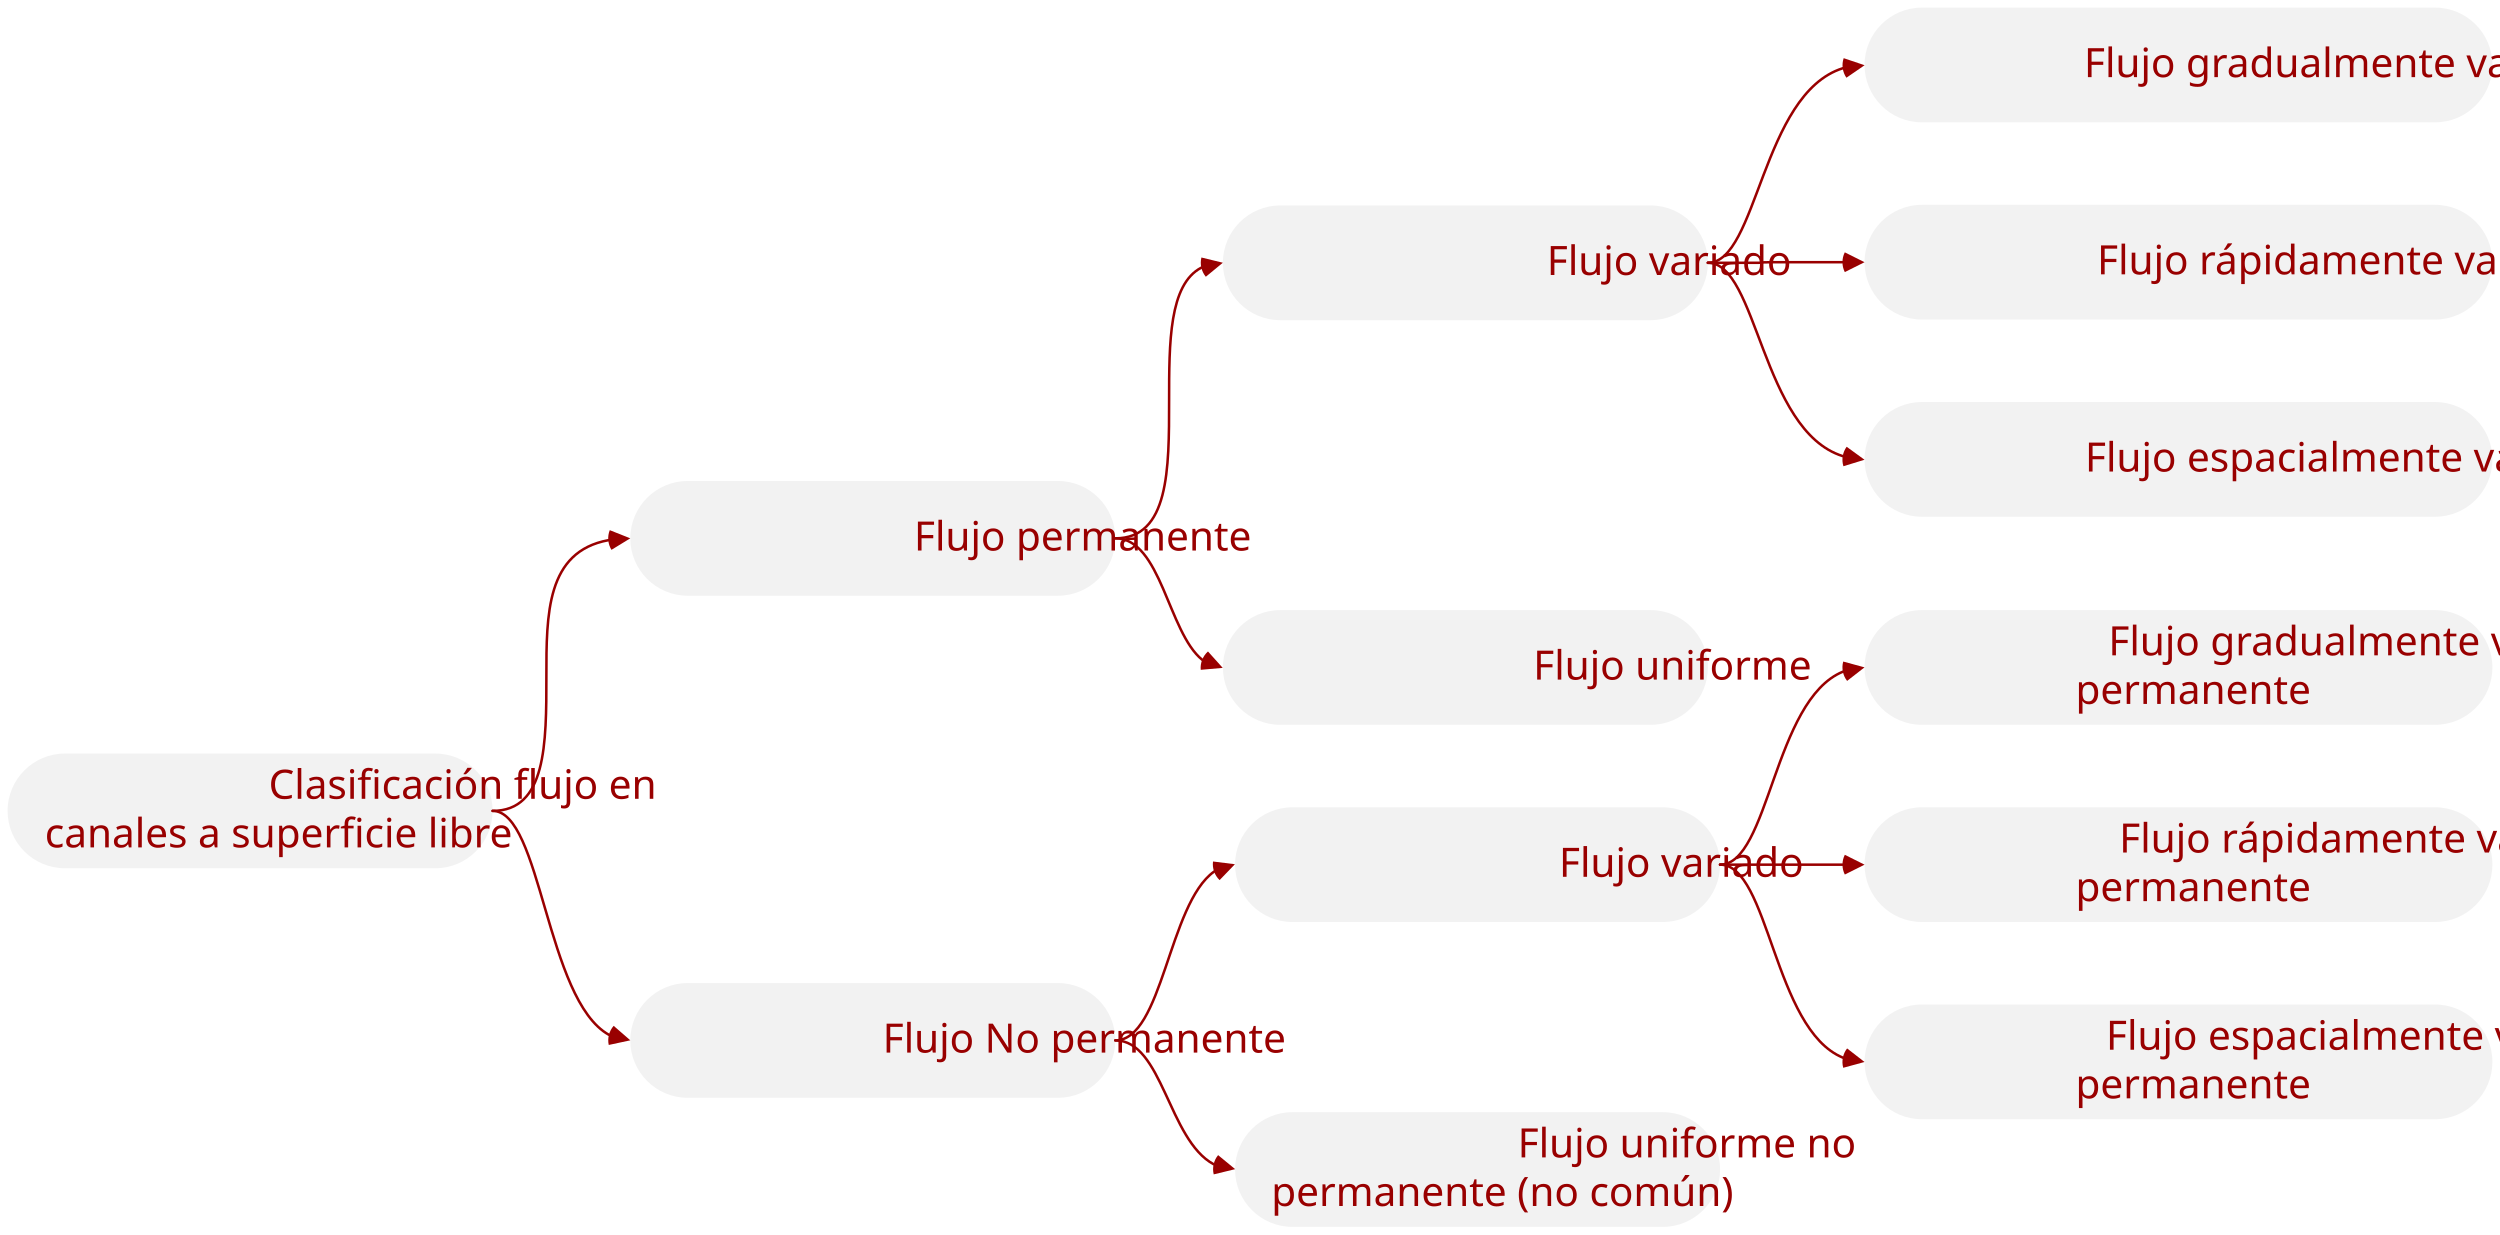
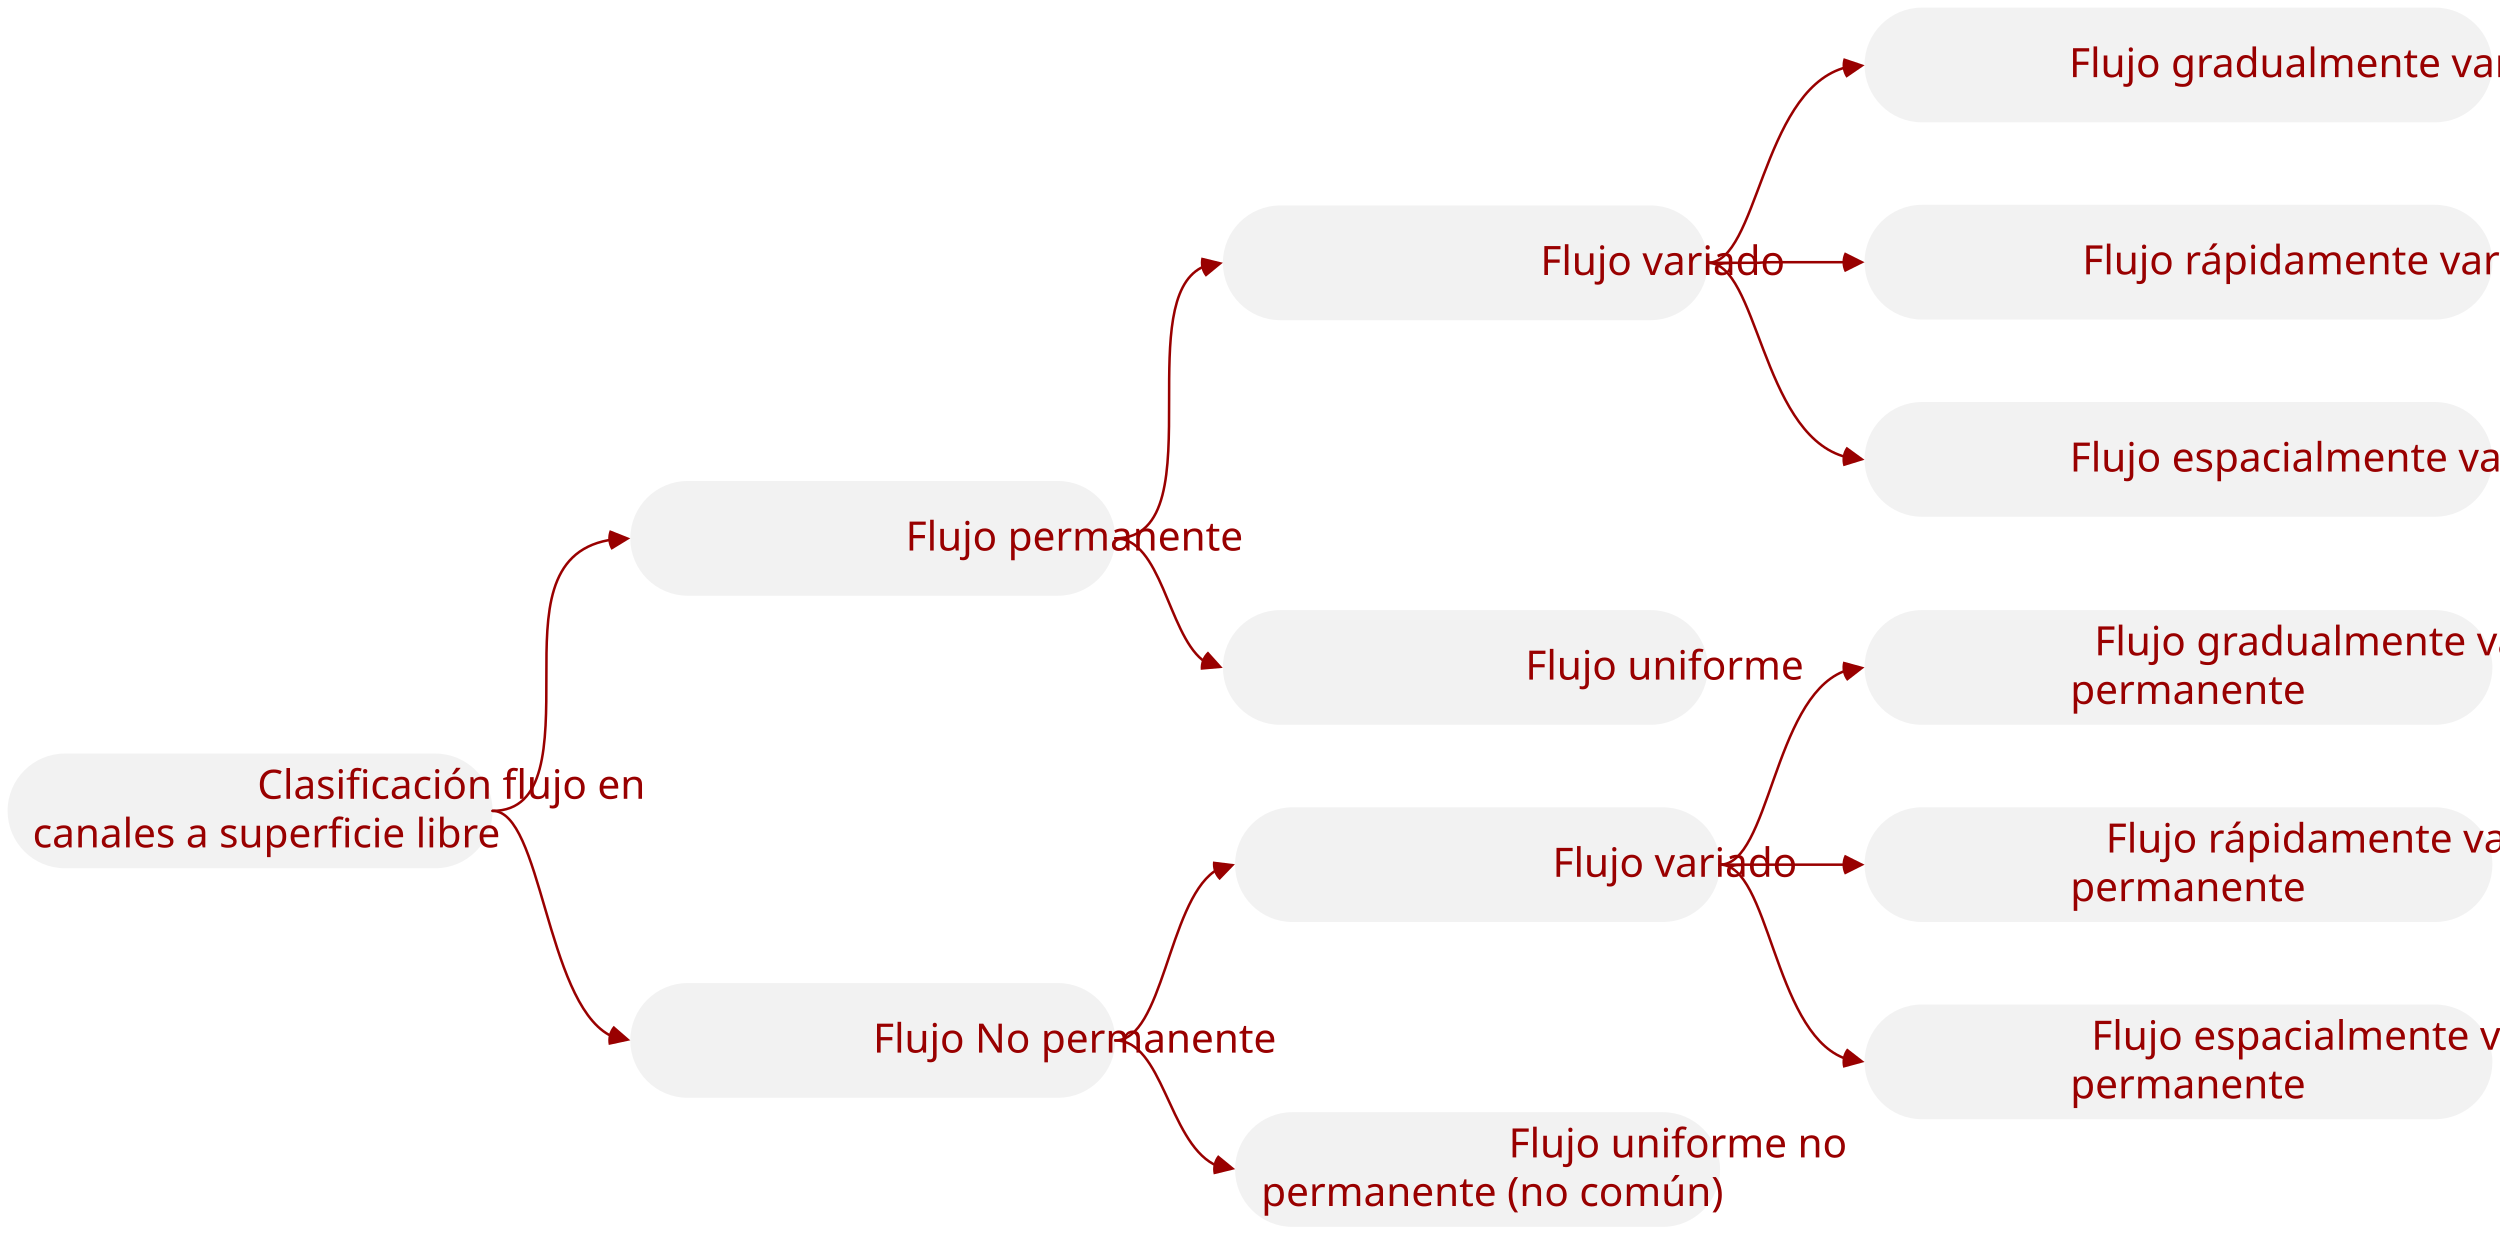
<svg xmlns="http://www.w3.org/2000/svg" xmlns:ns1="http://schemas.microsoft.com/visio/2003/SVGExtensions/" xmlns:xlink="http://www.w3.org/1999/xlink" width="6.861in" height="3.388in" viewBox="0 0 494.02 243.945" xml:space="preserve" color-interpolation-filters="sRGB" class="st7">
  <ns1:documentProperties ns1:langID="1033" ns1:metric="true" ns1:viewMarkup="false" />
  <style type="text/css">
	
		.st1 {fill:#f2f2f2;stroke:none;stroke-width:1.5}
- 		.st2 {fill:#990000;font-family:Segoe UI Light;font-size:0.667em}
+ 		.st2 {fill:#990000;font-family:Segoe UI;font-size:0.667em}
		.st3 {font-size:1em}
		.st4 {marker-end:url(#mrkr6-50);stroke:#990000;stroke-linecap:round;stroke-linejoin:round;stroke-width:0.5}
		.st5 {fill:#990000;fill-opacity:1;stroke:#990000;stroke-opacity:1;stroke-width:0.258}
		.st6 {marker-end:url(#mrkr6-86);stroke:#990000;stroke-linecap:round;stroke-linejoin:round;stroke-width:0.5}
		.st7 {fill:none;fill-rule:evenodd;font-size:12px;overflow:visible;stroke-linecap:square;stroke-miterlimit:3}
	
	</style>
  <defs id="Markers">
    <g id="lend6">
      <path d="M 2 1 L 0 0 L 2.012 -1.006 C 2.329 -0.373 2.329 0.373 2.012 1.006 " style="stroke:none" />
    </g>
    <marker id="mrkr6-50" class="st5" ns1:arrowType="6" ns1:arrowSize="0" ns1:setback="8.01" refX="-8.01" orient="auto" markerUnits="strokeWidth" overflow="visible">
      <use xlink:href="#lend6" transform="scale(-3.88,-3.88) " />
    </marker>
    <marker id="mrkr6-86" class="st5" ns1:arrowType="6" ns1:arrowSize="0" ns1:setback="8.73" refX="-8.73" orient="auto" markerUnits="strokeWidth" overflow="visible">
      <use xlink:href="#lend6" transform="scale(-3.88,-3.88) " />
    </marker>
  </defs>
  <g ns1:mID="0" ns1:index="1" ns1:groupContext="foregroundPage">
    <ns1:pageProperties ns1:drawingScale="0.0393701" ns1:pageScale="0.0393701" ns1:drawingUnits="24" ns1:shadowOffsetX="8.50394" ns1:shadowOffsetY="-8.50394" />
    <ns1:layer ns1:name="Connector" ns1:index="0" />
    <g id="shape302-1" ns1:mID="302" ns1:groupContext="shape" transform="translate(1.5,-72.3661)">
      <ns1:userDefs>
        <ns1:ud ns1:nameU="CTypeTopLeftSnip" ns1:prompt="" ns1:val="VT0(0):5" />
        <ns1:ud ns1:nameU="CTypeTopRightSnip" ns1:prompt="" ns1:val="VT0(0):5" />
        <ns1:ud ns1:nameU="CTypeBotLeftSnip" ns1:prompt="" ns1:val="VT0(0):5" />
        <ns1:ud ns1:nameU="CTypeBotRightSnip" ns1:prompt="" ns1:val="VT0(0):5" />
        <ns1:ud ns1:nameU="CornerLockHoriz" ns1:prompt="" ns1:val="VT0(1):5" />
        <ns1:ud ns1:nameU="CornerLockVert" ns1:prompt="" ns1:val="VT0(1):5" />
        <ns1:ud ns1:nameU="CornerLockDiag" ns1:prompt="" ns1:val="VT0(0):5" />
        <ns1:ud ns1:nameU="TopLeftOffset" ns1:prompt="" ns1:val="VT0(0.15748031496063):24" />
        <ns1:ud ns1:nameU="TopRightOffset" ns1:prompt="" ns1:val="VT0(0.15748031496063):24" />
        <ns1:ud ns1:nameU="BotLeftOffset" ns1:prompt="" ns1:val="VT0(0.15748031496063):24" />
        <ns1:ud ns1:nameU="BotRightOffset" ns1:prompt="" ns1:val="VT0(0.15748031496063):24" />
        <ns1:ud ns1:nameU="visVersion" ns1:prompt="" ns1:val="VT0(15):26" />
      </ns1:userDefs>
      <ns1:textBlock ns1:margins="rect(2,2,2,2)" ns1:tabSpace="42.5197" />
      <ns1:textRect cx="47.92" cy="232.606" width="95.84" height="22.677" />
      <path d="M11.34 243.94 L84.5 243.94 A11.338 11.338 -180 0 0 95.84 232.61 A11.338 11.338 -180 0 0 84.5 221.27 L11.34        221.27 A11.338 11.338 -180 0 0 0 232.61 A11.338 11.338 -180 0 0 11.34 243.94 Z" class="st1" />
-       <text x="14.13" y="230.21" class="st2" ns1:langID="1033">
-         <ns1:paragraph ns1:horizAlign="1" />
-         <ns1:tabList />Clasificación flujo en <tspan x="7.36" dy="1.2em" class="st3">canales a superficie libre</tspan>
+       <text x="11.9" y="230.21" class="st2" ns1:langID="1033">
+         <ns1:paragraph ns1:horizAlign="1" />
+         <ns1:tabList />Clasificación flujo en <tspan x="4.96" dy="1.2em" class="st3">canales a superficie libre</tspan>
      </text>
    </g>
    <g id="shape303-5" ns1:mID="303" ns1:groupContext="shape" transform="translate(124.554,-126.224)">
      <ns1:userDefs>
        <ns1:ud ns1:nameU="CTypeTopLeftSnip" ns1:prompt="" ns1:val="VT0(0):5" />
        <ns1:ud ns1:nameU="CTypeTopRightSnip" ns1:prompt="" ns1:val="VT0(0):5" />
        <ns1:ud ns1:nameU="CTypeBotLeftSnip" ns1:prompt="" ns1:val="VT0(0):5" />
        <ns1:ud ns1:nameU="CTypeBotRightSnip" ns1:prompt="" ns1:val="VT0(0):5" />
        <ns1:ud ns1:nameU="CornerLockHoriz" ns1:prompt="" ns1:val="VT0(1):5" />
        <ns1:ud ns1:nameU="CornerLockVert" ns1:prompt="" ns1:val="VT0(1):5" />
        <ns1:ud ns1:nameU="CornerLockDiag" ns1:prompt="" ns1:val="VT0(0):5" />
        <ns1:ud ns1:nameU="TopLeftOffset" ns1:prompt="" ns1:val="VT0(0.15748031496063):24" />
        <ns1:ud ns1:nameU="TopRightOffset" ns1:prompt="" ns1:val="VT0(0.15748031496063):24" />
        <ns1:ud ns1:nameU="BotLeftOffset" ns1:prompt="" ns1:val="VT0(0.15748031496063):24" />
        <ns1:ud ns1:nameU="BotRightOffset" ns1:prompt="" ns1:val="VT0(0.15748031496063):24" />
        <ns1:ud ns1:nameU="visVersion" ns1:prompt="" ns1:val="VT0(15):26" />
      </ns1:userDefs>
      <ns1:textBlock ns1:margins="rect(2,2,2,2)" ns1:tabSpace="42.5197" />
      <ns1:textRect cx="47.92" cy="232.606" width="95.84" height="22.677" />
      <path d="M11.34 243.94 L84.5 243.94 A11.338 11.338 -180 0 0 95.84 232.61 A11.338 11.338 -180 0 0 84.5 221.27 L11.34        221.27 A11.338 11.338 -180 0 0 0 232.61 A11.338 11.338 -180 0 0 11.34 243.94 Z" class="st1" />
-       <text x="18.59" y="235.01" class="st2" ns1:langID="1033">
+       <text x="16.95" y="235.01" class="st2" ns1:langID="1033">
        <ns1:paragraph ns1:horizAlign="1" />
        <ns1:tabList />Flujo permanente</text>
    </g>
    <g id="shape304-8" ns1:mID="304" ns1:groupContext="shape" transform="translate(124.554,-27.0118)">
      <ns1:userDefs>
        <ns1:ud ns1:nameU="CTypeTopLeftSnip" ns1:prompt="" ns1:val="VT0(0):5" />
        <ns1:ud ns1:nameU="CTypeTopRightSnip" ns1:prompt="" ns1:val="VT0(0):5" />
        <ns1:ud ns1:nameU="CTypeBotLeftSnip" ns1:prompt="" ns1:val="VT0(0):5" />
        <ns1:ud ns1:nameU="CTypeBotRightSnip" ns1:prompt="" ns1:val="VT0(0):5" />
        <ns1:ud ns1:nameU="CornerLockHoriz" ns1:prompt="" ns1:val="VT0(1):5" />
        <ns1:ud ns1:nameU="CornerLockVert" ns1:prompt="" ns1:val="VT0(1):5" />
        <ns1:ud ns1:nameU="CornerLockDiag" ns1:prompt="" ns1:val="VT0(0):5" />
        <ns1:ud ns1:nameU="TopLeftOffset" ns1:prompt="" ns1:val="VT0(0.15748031496063):24" />
        <ns1:ud ns1:nameU="TopRightOffset" ns1:prompt="" ns1:val="VT0(0.15748031496063):24" />
        <ns1:ud ns1:nameU="BotLeftOffset" ns1:prompt="" ns1:val="VT0(0.15748031496063):24" />
        <ns1:ud ns1:nameU="BotRightOffset" ns1:prompt="" ns1:val="VT0(0.15748031496063):24" />
        <ns1:ud ns1:nameU="visVersion" ns1:prompt="" ns1:val="VT0(15):26" />
      </ns1:userDefs>
      <ns1:textBlock ns1:margins="rect(2,2,2,2)" ns1:tabSpace="42.5197" />
      <ns1:textRect cx="47.92" cy="232.606" width="95.84" height="22.677" />
      <path d="M11.34 243.94 L84.5 243.94 A11.338 11.338 -180 0 0 95.84 232.61 A11.338 11.338 -180 0 0 84.5 221.27 L11.34        221.27 A11.338 11.338 -180 0 0 0 232.61 A11.338 11.338 -180 0 0 11.34 243.94 Z" class="st1" />
-       <text x="12.41" y="235.01" class="st2" ns1:langID="1033">
+       <text x="10.51" y="235.01" class="st2" ns1:langID="1033">
        <ns1:paragraph ns1:horizAlign="1" />
        <ns1:tabList />Flujo No permanente</text>
    </g>
    <g id="shape305-11" ns1:mID="305" ns1:groupContext="shape" transform="translate(241.654,-180.673)">
      <ns1:userDefs>
        <ns1:ud ns1:nameU="CTypeTopLeftSnip" ns1:prompt="" ns1:val="VT0(0):5" />
        <ns1:ud ns1:nameU="CTypeTopRightSnip" ns1:prompt="" ns1:val="VT0(0):5" />
        <ns1:ud ns1:nameU="CTypeBotLeftSnip" ns1:prompt="" ns1:val="VT0(0):5" />
        <ns1:ud ns1:nameU="CTypeBotRightSnip" ns1:prompt="" ns1:val="VT0(0):5" />
        <ns1:ud ns1:nameU="CornerLockHoriz" ns1:prompt="" ns1:val="VT0(1):5" />
        <ns1:ud ns1:nameU="CornerLockVert" ns1:prompt="" ns1:val="VT0(1):5" />
        <ns1:ud ns1:nameU="CornerLockDiag" ns1:prompt="" ns1:val="VT0(0):5" />
        <ns1:ud ns1:nameU="TopLeftOffset" ns1:prompt="" ns1:val="VT0(0.15748031496063):24" />
        <ns1:ud ns1:nameU="TopRightOffset" ns1:prompt="" ns1:val="VT0(0.15748031496063):24" />
        <ns1:ud ns1:nameU="BotLeftOffset" ns1:prompt="" ns1:val="VT0(0.15748031496063):24" />
        <ns1:ud ns1:nameU="BotRightOffset" ns1:prompt="" ns1:val="VT0(0.15748031496063):24" />
        <ns1:ud ns1:nameU="visVersion" ns1:prompt="" ns1:val="VT0(15):26" />
      </ns1:userDefs>
      <ns1:textBlock ns1:margins="rect(2,2,2,2)" ns1:tabSpace="42.5197" />
      <ns1:textRect cx="47.92" cy="232.606" width="95.84" height="22.677" />
      <path d="M11.34 243.94 L84.5 243.94 A11.338 11.338 -180 0 0 95.84 232.61 A11.338 11.338 -180 0 0 84.5 221.27 L11.34        221.27 A11.338 11.338 -180 0 0 0 232.61 A11.338 11.338 -180 0 0 11.34 243.94 Z" class="st1" />
-       <text x="26.55" y="235.01" class="st2" ns1:langID="1033">
+       <text x="25.28" y="235.01" class="st2" ns1:langID="1033">
        <ns1:paragraph ns1:horizAlign="1" />
        <ns1:tabList />Flujo variado</text>
    </g>
    <g id="shape306-14" ns1:mID="306" ns1:groupContext="shape" transform="translate(241.654,-100.713)">
      <ns1:userDefs>
        <ns1:ud ns1:nameU="CTypeTopLeftSnip" ns1:prompt="" ns1:val="VT0(0):5" />
        <ns1:ud ns1:nameU="CTypeTopRightSnip" ns1:prompt="" ns1:val="VT0(0):5" />
        <ns1:ud ns1:nameU="CTypeBotLeftSnip" ns1:prompt="" ns1:val="VT0(0):5" />
        <ns1:ud ns1:nameU="CTypeBotRightSnip" ns1:prompt="" ns1:val="VT0(0):5" />
        <ns1:ud ns1:nameU="CornerLockHoriz" ns1:prompt="" ns1:val="VT0(1):5" />
        <ns1:ud ns1:nameU="CornerLockVert" ns1:prompt="" ns1:val="VT0(1):5" />
        <ns1:ud ns1:nameU="CornerLockDiag" ns1:prompt="" ns1:val="VT0(0):5" />
        <ns1:ud ns1:nameU="TopLeftOffset" ns1:prompt="" ns1:val="VT0(0.15748031496063):24" />
        <ns1:ud ns1:nameU="TopRightOffset" ns1:prompt="" ns1:val="VT0(0.15748031496063):24" />
        <ns1:ud ns1:nameU="BotLeftOffset" ns1:prompt="" ns1:val="VT0(0.15748031496063):24" />
        <ns1:ud ns1:nameU="BotRightOffset" ns1:prompt="" ns1:val="VT0(0.15748031496063):24" />
        <ns1:ud ns1:nameU="visVersion" ns1:prompt="" ns1:val="VT0(15):26" />
      </ns1:userDefs>
      <ns1:textBlock ns1:margins="rect(2,2,2,2)" ns1:tabSpace="42.5197" />
      <ns1:textRect cx="47.92" cy="232.606" width="95.84" height="22.677" />
      <path d="M11.34 243.94 L84.5 243.94 A11.338 11.338 -180 0 0 95.84 232.61 A11.338 11.338 -180 0 0 84.5 221.27 L11.34        221.27 A11.338 11.338 -180 0 0 0 232.61 A11.338 11.338 -180 0 0 11.34 243.94 Z" class="st1" />
-       <text x="23.86" y="235.01" class="st2" ns1:langID="1033">
+       <text x="22.31" y="235.01" class="st2" ns1:langID="1033">
        <ns1:paragraph ns1:horizAlign="1" />
        <ns1:tabList />Flujo uniforme</text>
    </g>
    <g id="shape307-17" ns1:mID="307" ns1:groupContext="shape" transform="translate(244.059,-61.7433)">
      <ns1:userDefs>
        <ns1:ud ns1:nameU="CTypeTopLeftSnip" ns1:prompt="" ns1:val="VT0(0):5" />
        <ns1:ud ns1:nameU="CTypeTopRightSnip" ns1:prompt="" ns1:val="VT0(0):5" />
        <ns1:ud ns1:nameU="CTypeBotLeftSnip" ns1:prompt="" ns1:val="VT0(0):5" />
        <ns1:ud ns1:nameU="CTypeBotRightSnip" ns1:prompt="" ns1:val="VT0(0):5" />
        <ns1:ud ns1:nameU="CornerLockHoriz" ns1:prompt="" ns1:val="VT0(1):5" />
        <ns1:ud ns1:nameU="CornerLockVert" ns1:prompt="" ns1:val="VT0(1):5" />
        <ns1:ud ns1:nameU="CornerLockDiag" ns1:prompt="" ns1:val="VT0(0):5" />
        <ns1:ud ns1:nameU="TopLeftOffset" ns1:prompt="" ns1:val="VT0(0.15748031496063):24" />
        <ns1:ud ns1:nameU="TopRightOffset" ns1:prompt="" ns1:val="VT0(0.15748031496063):24" />
        <ns1:ud ns1:nameU="BotLeftOffset" ns1:prompt="" ns1:val="VT0(0.15748031496063):24" />
        <ns1:ud ns1:nameU="BotRightOffset" ns1:prompt="" ns1:val="VT0(0.15748031496063):24" />
        <ns1:ud ns1:nameU="visVersion" ns1:prompt="" ns1:val="VT0(15):26" />
      </ns1:userDefs>
      <ns1:textBlock ns1:margins="rect(2,2,2,2)" ns1:tabSpace="42.5197" />
      <ns1:textRect cx="47.92" cy="232.606" width="95.84" height="22.677" />
      <path d="M11.34 243.94 L84.5 243.94 A11.338 11.338 -180 0 0 95.84 232.61 A11.338 11.338 -180 0 0 84.5 221.27 L11.34        221.27 A11.338 11.338 -180 0 0 0 232.61 A11.338 11.338 -180 0 0 11.34 243.94 Z" class="st1" />
-       <text x="26.55" y="235.01" class="st2" ns1:langID="1033">
+       <text x="25.28" y="235.01" class="st2" ns1:langID="1033">
        <ns1:paragraph ns1:horizAlign="1" />
        <ns1:tabList />Flujo variado</text>
    </g>
    <g id="shape308-20" ns1:mID="308" ns1:groupContext="shape" transform="translate(244.059,-1.5)">
      <ns1:userDefs>
        <ns1:ud ns1:nameU="CTypeTopLeftSnip" ns1:prompt="" ns1:val="VT0(0):5" />
        <ns1:ud ns1:nameU="CTypeTopRightSnip" ns1:prompt="" ns1:val="VT0(0):5" />
        <ns1:ud ns1:nameU="CTypeBotLeftSnip" ns1:prompt="" ns1:val="VT0(0):5" />
        <ns1:ud ns1:nameU="CTypeBotRightSnip" ns1:prompt="" ns1:val="VT0(0):5" />
        <ns1:ud ns1:nameU="CornerLockHoriz" ns1:prompt="" ns1:val="VT0(1):5" />
        <ns1:ud ns1:nameU="CornerLockVert" ns1:prompt="" ns1:val="VT0(1):5" />
        <ns1:ud ns1:nameU="CornerLockDiag" ns1:prompt="" ns1:val="VT0(0):5" />
        <ns1:ud ns1:nameU="TopLeftOffset" ns1:prompt="" ns1:val="VT0(0.15748031496063):24" />
        <ns1:ud ns1:nameU="TopRightOffset" ns1:prompt="" ns1:val="VT0(0.15748031496063):24" />
        <ns1:ud ns1:nameU="BotLeftOffset" ns1:prompt="" ns1:val="VT0(0.15748031496063):24" />
        <ns1:ud ns1:nameU="BotRightOffset" ns1:prompt="" ns1:val="VT0(0.15748031496063):24" />
        <ns1:ud ns1:nameU="visVersion" ns1:prompt="" ns1:val="VT0(15):26" />
      </ns1:userDefs>
      <ns1:textBlock ns1:margins="rect(2,2,2,2)" ns1:tabSpace="42.5197" />
      <ns1:textRect cx="47.92" cy="232.606" width="95.84" height="22.677" />
      <path d="M11.34 243.94 L84.5 243.94 A11.338 11.338 -180 0 0 95.84 232.61 A11.338 11.338 -180 0 0 84.5 221.27 L11.34        221.27 A11.338 11.338 -180 0 0 0 232.61 A11.338 11.338 -180 0 0 11.34 243.94 Z" class="st1" />
-       <text x="18.38" y="230.21" class="st2" ns1:langID="1033">
-         <ns1:paragraph ns1:horizAlign="1" />
-         <ns1:tabList />Flujo uniforme no <tspan x="7.15" dy="1.2em" class="st3">permanente (no común)</tspan>
+       <text x="16.6" y="230.21" class="st2" ns1:langID="1033">
+         <ns1:paragraph ns1:horizAlign="1" />
+         <ns1:tabList />Flujo uniforme no <tspan x="5.16" dy="1.2em" class="st3">permanente (no común)</tspan>
      </text>
    </g>
    <g id="shape309-24" ns1:mID="309" ns1:groupContext="shape" transform="translate(368.449,-219.768)">
      <ns1:userDefs>
        <ns1:ud ns1:nameU="CTypeTopLeftSnip" ns1:prompt="" ns1:val="VT0(0):5" />
        <ns1:ud ns1:nameU="CTypeTopRightSnip" ns1:prompt="" ns1:val="VT0(0):5" />
        <ns1:ud ns1:nameU="CTypeBotLeftSnip" ns1:prompt="" ns1:val="VT0(0):5" />
        <ns1:ud ns1:nameU="CTypeBotRightSnip" ns1:prompt="" ns1:val="VT0(0):5" />
        <ns1:ud ns1:nameU="CornerLockHoriz" ns1:prompt="" ns1:val="VT0(1):5" />
        <ns1:ud ns1:nameU="CornerLockVert" ns1:prompt="" ns1:val="VT0(1):5" />
        <ns1:ud ns1:nameU="CornerLockDiag" ns1:prompt="" ns1:val="VT0(0):5" />
        <ns1:ud ns1:nameU="TopLeftOffset" ns1:prompt="" ns1:val="VT0(0.15748031496063):24" />
        <ns1:ud ns1:nameU="TopRightOffset" ns1:prompt="" ns1:val="VT0(0.15748031496063):24" />
        <ns1:ud ns1:nameU="BotLeftOffset" ns1:prompt="" ns1:val="VT0(0.15748031496063):24" />
        <ns1:ud ns1:nameU="BotRightOffset" ns1:prompt="" ns1:val="VT0(0.15748031496063):24" />
        <ns1:ud ns1:nameU="visVersion" ns1:prompt="" ns1:val="VT0(15):26" />
      </ns1:userDefs>
      <ns1:textBlock ns1:margins="rect(2,2,2,2)" ns1:tabSpace="42.5197" />
      <ns1:textRect cx="62.035" cy="232.606" width="124.08" height="22.677" />
      <path d="M11.34 243.94 L112.73 243.94 A11.338 11.338 -180 0 0 124.07 232.61 A11.338 11.338 -180 0 0 112.73 221.27        L11.34 221.27 A11.338 11.338 -180 0 0 0 232.61 A11.338 11.338 -180 0 0 11.34 243.94 Z" class="st1" />
-       <text x="5.9" y="235.01" class="st2" ns1:langID="1033">
+       <text x="2.96" y="235.01" class="st2" ns1:langID="1033">
        <ns1:paragraph ns1:horizAlign="1" />
        <ns1:tabList />Flujo gradualmente variado (FGV)</text>
    </g>
    <g id="shape310-27" ns1:mID="310" ns1:groupContext="shape" transform="translate(368.449,-180.798)">
      <ns1:userDefs>
        <ns1:ud ns1:nameU="CTypeTopLeftSnip" ns1:prompt="" ns1:val="VT0(0):5" />
        <ns1:ud ns1:nameU="CTypeTopRightSnip" ns1:prompt="" ns1:val="VT0(0):5" />
        <ns1:ud ns1:nameU="CTypeBotLeftSnip" ns1:prompt="" ns1:val="VT0(0):5" />
        <ns1:ud ns1:nameU="CTypeBotRightSnip" ns1:prompt="" ns1:val="VT0(0):5" />
        <ns1:ud ns1:nameU="CornerLockHoriz" ns1:prompt="" ns1:val="VT0(1):5" />
        <ns1:ud ns1:nameU="CornerLockVert" ns1:prompt="" ns1:val="VT0(1):5" />
        <ns1:ud ns1:nameU="CornerLockDiag" ns1:prompt="" ns1:val="VT0(0):5" />
        <ns1:ud ns1:nameU="TopLeftOffset" ns1:prompt="" ns1:val="VT0(0.15748031496063):24" />
        <ns1:ud ns1:nameU="TopRightOffset" ns1:prompt="" ns1:val="VT0(0.15748031496063):24" />
        <ns1:ud ns1:nameU="BotLeftOffset" ns1:prompt="" ns1:val="VT0(0.15748031496063):24" />
        <ns1:ud ns1:nameU="BotRightOffset" ns1:prompt="" ns1:val="VT0(0.15748031496063):24" />
        <ns1:ud ns1:nameU="visVersion" ns1:prompt="" ns1:val="VT0(15):26" />
      </ns1:userDefs>
      <ns1:textBlock ns1:margins="rect(2,2,2,2)" ns1:tabSpace="42.5197" />
      <ns1:textRect cx="62.035" cy="232.606" width="124.08" height="22.677" />
      <path d="M11.34 243.94 L112.73 243.94 A11.338 11.338 -180 0 0 124.07 232.61 A11.338 11.338 -180 0 0 112.73 221.27        L11.34 221.27 A11.338 11.338 -180 0 0 0 232.61 A11.338 11.338 -180 0 0 11.34 243.94 Z" class="st1" />
-       <text x="8.49" y="235.01" class="st2" ns1:langID="1033">
+       <text x="5.58" y="235.01" class="st2" ns1:langID="1033">
        <ns1:paragraph ns1:horizAlign="1" />
        <ns1:tabList />Flujo rápidamente variado (FRV)</text>
    </g>
    <g id="shape311-30" ns1:mID="311" ns1:groupContext="shape" transform="translate(368.449,-141.829)">
      <ns1:userDefs>
        <ns1:ud ns1:nameU="CTypeTopLeftSnip" ns1:prompt="" ns1:val="VT0(0):5" />
        <ns1:ud ns1:nameU="CTypeTopRightSnip" ns1:prompt="" ns1:val="VT0(0):5" />
        <ns1:ud ns1:nameU="CTypeBotLeftSnip" ns1:prompt="" ns1:val="VT0(0):5" />
        <ns1:ud ns1:nameU="CTypeBotRightSnip" ns1:prompt="" ns1:val="VT0(0):5" />
        <ns1:ud ns1:nameU="CornerLockHoriz" ns1:prompt="" ns1:val="VT0(1):5" />
        <ns1:ud ns1:nameU="CornerLockVert" ns1:prompt="" ns1:val="VT0(1):5" />
        <ns1:ud ns1:nameU="CornerLockDiag" ns1:prompt="" ns1:val="VT0(0):5" />
        <ns1:ud ns1:nameU="TopLeftOffset" ns1:prompt="" ns1:val="VT0(0.15748031496063):24" />
        <ns1:ud ns1:nameU="TopRightOffset" ns1:prompt="" ns1:val="VT0(0.15748031496063):24" />
        <ns1:ud ns1:nameU="BotLeftOffset" ns1:prompt="" ns1:val="VT0(0.15748031496063):24" />
        <ns1:ud ns1:nameU="BotRightOffset" ns1:prompt="" ns1:val="VT0(0.15748031496063):24" />
        <ns1:ud ns1:nameU="visVersion" ns1:prompt="" ns1:val="VT0(15):26" />
      </ns1:userDefs>
      <ns1:textBlock ns1:margins="rect(2,2,2,2)" ns1:tabSpace="42.5197" />
      <ns1:textRect cx="62.035" cy="232.606" width="124.08" height="22.677" />
      <path d="M11.34 243.94 L112.73 243.94 A11.338 11.338 -180 0 0 124.07 232.61 A11.338 11.338 -180 0 0 112.73 221.27        L11.34 221.27 A11.338 11.338 -180 0 0 0 232.61 A11.338 11.338 -180 0 0 11.34 243.94 Z" class="st1" />
-       <text x="6.1" y="235.01" class="st2" ns1:langID="1033">
+       <text x="3.09" y="235.01" class="st2" ns1:langID="1033">
        <ns1:paragraph ns1:horizAlign="1" />
        <ns1:tabList />Flujo espacialmente variado (FEV)</text>
    </g>
    <g id="shape312-33" ns1:mID="312" ns1:groupContext="shape" transform="translate(368.449,-100.713)">
      <ns1:userDefs>
        <ns1:ud ns1:nameU="CTypeTopLeftSnip" ns1:prompt="" ns1:val="VT0(0):5" />
        <ns1:ud ns1:nameU="CTypeTopRightSnip" ns1:prompt="" ns1:val="VT0(0):5" />
        <ns1:ud ns1:nameU="CTypeBotLeftSnip" ns1:prompt="" ns1:val="VT0(0):5" />
        <ns1:ud ns1:nameU="CTypeBotRightSnip" ns1:prompt="" ns1:val="VT0(0):5" />
        <ns1:ud ns1:nameU="CornerLockHoriz" ns1:prompt="" ns1:val="VT0(1):5" />
        <ns1:ud ns1:nameU="CornerLockVert" ns1:prompt="" ns1:val="VT0(1):5" />
        <ns1:ud ns1:nameU="CornerLockDiag" ns1:prompt="" ns1:val="VT0(0):5" />
        <ns1:ud ns1:nameU="TopLeftOffset" ns1:prompt="" ns1:val="VT0(0.15748031496063):24" />
        <ns1:ud ns1:nameU="TopRightOffset" ns1:prompt="" ns1:val="VT0(0.15748031496063):24" />
        <ns1:ud ns1:nameU="BotLeftOffset" ns1:prompt="" ns1:val="VT0(0.15748031496063):24" />
        <ns1:ud ns1:nameU="BotRightOffset" ns1:prompt="" ns1:val="VT0(0.15748031496063):24" />
        <ns1:ud ns1:nameU="visVersion" ns1:prompt="" ns1:val="VT0(15):26" />
      </ns1:userDefs>
      <ns1:textBlock ns1:margins="rect(2,2,2,2)" ns1:tabSpace="42.5197" />
      <ns1:textRect cx="62.035" cy="232.606" width="124.08" height="22.677" />
      <path d="M11.34 243.94 L112.73 243.94 A11.338 11.338 -180 0 0 124.07 232.61 A11.338 11.338 -180 0 0 112.73 221.27        L11.34 221.27 A11.338 11.338 -180 0 0 0 232.61 A11.338 11.338 -180 0 0 11.34 243.94 Z" class="st1" />
-       <text x="10.72" y="230.21" class="st2" ns1:langID="1033">
-         <ns1:paragraph ns1:horizAlign="1" />
-         <ns1:tabList />Flujo gradualmente variado no <tspan x="41.68" dy="1.2em" class="st3">permanente</tspan>
+       <text x="7.95" y="230.21" class="st2" ns1:langID="1033">
+         <ns1:paragraph ns1:horizAlign="1" />
+         <ns1:tabList />Flujo gradualmente variado no <tspan x="40.65" dy="1.2em" class="st3">permanente</tspan>
      </text>
    </g>
    <g id="shape313-37" ns1:mID="313" ns1:groupContext="shape" transform="translate(368.449,-61.7433)">
      <ns1:userDefs>
        <ns1:ud ns1:nameU="CTypeTopLeftSnip" ns1:prompt="" ns1:val="VT0(0):5" />
        <ns1:ud ns1:nameU="CTypeTopRightSnip" ns1:prompt="" ns1:val="VT0(0):5" />
        <ns1:ud ns1:nameU="CTypeBotLeftSnip" ns1:prompt="" ns1:val="VT0(0):5" />
        <ns1:ud ns1:nameU="CTypeBotRightSnip" ns1:prompt="" ns1:val="VT0(0):5" />
        <ns1:ud ns1:nameU="CornerLockHoriz" ns1:prompt="" ns1:val="VT0(1):5" />
        <ns1:ud ns1:nameU="CornerLockVert" ns1:prompt="" ns1:val="VT0(1):5" />
        <ns1:ud ns1:nameU="CornerLockDiag" ns1:prompt="" ns1:val="VT0(0):5" />
        <ns1:ud ns1:nameU="TopLeftOffset" ns1:prompt="" ns1:val="VT0(0.15748031496063):24" />
        <ns1:ud ns1:nameU="TopRightOffset" ns1:prompt="" ns1:val="VT0(0.15748031496063):24" />
        <ns1:ud ns1:nameU="BotLeftOffset" ns1:prompt="" ns1:val="VT0(0.15748031496063):24" />
        <ns1:ud ns1:nameU="BotRightOffset" ns1:prompt="" ns1:val="VT0(0.15748031496063):24" />
        <ns1:ud ns1:nameU="visVersion" ns1:prompt="" ns1:val="VT0(15):26" />
      </ns1:userDefs>
      <ns1:textBlock ns1:margins="rect(2,2,2,2)" ns1:tabSpace="42.5197" />
      <ns1:textRect cx="62.035" cy="232.606" width="124.08" height="22.677" />
      <path d="M11.34 243.94 L112.73 243.94 A11.338 11.338 -180 0 0 124.07 232.61 A11.338 11.338 -180 0 0 112.73 221.27        L11.34 221.27 A11.338 11.338 -180 0 0 0 232.61 A11.338 11.338 -180 0 0 11.34 243.94 Z" class="st1" />
-       <text x="12.86" y="230.21" class="st2" ns1:langID="1033">
-         <ns1:paragraph ns1:horizAlign="1" />
-         <ns1:tabList />Flujo rápidamente variado no <tspan x="41.68" dy="1.2em" class="st3">permanente</tspan>
+       <text x="10.21" y="230.21" class="st2" ns1:langID="1033">
+         <ns1:paragraph ns1:horizAlign="1" />
+         <ns1:tabList />Flujo rápidamente variado no <tspan x="40.65" dy="1.2em" class="st3">permanente</tspan>
      </text>
    </g>
    <g id="shape314-41" ns1:mID="314" ns1:groupContext="shape" transform="translate(368.449,-22.774)">
      <ns1:userDefs>
        <ns1:ud ns1:nameU="CTypeTopLeftSnip" ns1:prompt="" ns1:val="VT0(0):5" />
        <ns1:ud ns1:nameU="CTypeTopRightSnip" ns1:prompt="" ns1:val="VT0(0):5" />
        <ns1:ud ns1:nameU="CTypeBotLeftSnip" ns1:prompt="" ns1:val="VT0(0):5" />
        <ns1:ud ns1:nameU="CTypeBotRightSnip" ns1:prompt="" ns1:val="VT0(0):5" />
        <ns1:ud ns1:nameU="CornerLockHoriz" ns1:prompt="" ns1:val="VT0(1):5" />
        <ns1:ud ns1:nameU="CornerLockVert" ns1:prompt="" ns1:val="VT0(1):5" />
        <ns1:ud ns1:nameU="CornerLockDiag" ns1:prompt="" ns1:val="VT0(0):5" />
        <ns1:ud ns1:nameU="TopLeftOffset" ns1:prompt="" ns1:val="VT0(0.15748031496063):24" />
        <ns1:ud ns1:nameU="TopRightOffset" ns1:prompt="" ns1:val="VT0(0.15748031496063):24" />
        <ns1:ud ns1:nameU="BotLeftOffset" ns1:prompt="" ns1:val="VT0(0.15748031496063):24" />
        <ns1:ud ns1:nameU="BotRightOffset" ns1:prompt="" ns1:val="VT0(0.15748031496063):24" />
        <ns1:ud ns1:nameU="visVersion" ns1:prompt="" ns1:val="VT0(15):26" />
      </ns1:userDefs>
      <ns1:textBlock ns1:margins="rect(2,2,2,2)" ns1:tabSpace="42.5197" />
      <ns1:textRect cx="62.035" cy="232.606" width="124.08" height="22.677" />
      <path d="M11.34 243.94 L112.73 243.94 A11.338 11.338 -180 0 0 124.07 232.61 A11.338 11.338 -180 0 0 112.73 221.27        L11.34 221.27 A11.338 11.338 -180 0 0 0 232.61 A11.338 11.338 -180 0 0 11.34 243.94 Z" class="st1" />
-       <text x="10.25" y="230.21" class="st2" ns1:langID="1033">
-         <ns1:paragraph ns1:horizAlign="1" />
-         <ns1:tabList />Flujo espacialmente variado no <tspan x="41.68" dy="1.2em" class="st3">permanente</tspan>
+       <text x="7.35" y="230.21" class="st2" ns1:langID="1033">
+         <ns1:paragraph ns1:horizAlign="1" />
+         <ns1:tabList />Flujo espacialmente variado no <tspan x="40.65" dy="1.2em" class="st3">permanente</tspan>
      </text>
    </g>
    <g id="shape315-45" ns1:mID="315" ns1:groupContext="shape" ns1:layerMember="0" transform="translate(97.3392,-83.7047)">
      <ns1:userDefs>
        <ns1:ud ns1:nameU="visVersion" ns1:val="VT0(15):26" />
      </ns1:userDefs>
      <path d="M0 243.94 C10.63 243.94 10.63 230.66 10.63 217.37 C10.63 205.04 10.63 192.72 22.87 190.45 L23.22 190.42" class="st4" />
    </g>
    <g id="shape316-51" ns1:mID="316" ns1:groupContext="shape" ns1:layerMember="0" transform="translate(97.3392,-83.7047)">
      <ns1:userDefs>
        <ns1:ud ns1:nameU="visVersion" ns1:val="VT0(15):26" />
      </ns1:userDefs>
      <path d="M0 243.94 C9.64 243.94 10.54 281.25 22.99 288.19 L23.34 288.28" class="st4" />
    </g>
    <g id="shape317-56" ns1:mID="317" ns1:groupContext="shape" ns1:layerMember="0" transform="translate(220.394,-137.563)">
      <ns1:userDefs>
        <ns1:ud ns1:nameU="visVersion" ns1:val="VT0(15):26" />
      </ns1:userDefs>
      <path d="M0 243.94 C10.63 243.94 10.63 230.33 10.63 216.72 C10.63 205.24 10.63 193.77 17 190.45 L17.35 190.37" class="st4" />
    </g>
    <g id="shape318-61" ns1:mID="318" ns1:groupContext="shape" ns1:layerMember="0" transform="translate(220.394,-137.563)">
      <ns1:userDefs>
        <ns1:ud ns1:nameU="visVersion" ns1:val="VT0(15):26" />
      </ns1:userDefs>
      <path d="M0 243.94 C9.05 243.94 10.4 262.46 17.17 267.94 L17.5 268.07" class="st4" />
    </g>
    <g id="shape319-66" ns1:mID="319" ns1:groupContext="shape" ns1:layerMember="0" transform="translate(220.394,-38.3504)">
      <ns1:userDefs>
        <ns1:ud ns1:nameU="visVersion" ns1:val="VT0(15):26" />
      </ns1:userDefs>
      <path d="M0 243.94 C9.36 243.94 10.48 217 19.52 210.58 L19.86 210.46" class="st4" />
    </g>
    <g id="shape320-71" ns1:mID="320" ns1:groupContext="shape" ns1:layerMember="0" transform="translate(220.394,-38.3504)">
      <ns1:userDefs>
        <ns1:ud ns1:nameU="visVersion" ns1:val="VT0(15):26" />
      </ns1:userDefs>
      <path d="M0 243.94 C9.33 243.94 10.47 263.6 19.43 268.41 L19.78 268.49" class="st4" />
    </g>
    <g id="shape321-76" ns1:mID="321" ns1:groupContext="shape" ns1:layerMember="0" transform="translate(337.493,-192.012)">
      <ns1:userDefs>
        <ns1:ud ns1:nameU="visVersion" ns1:val="VT0(15):26" />
      </ns1:userDefs>
      <path d="M0 243.94 C9.82 243.94 10.57 210.6 26.64 205.5 L27 205.45" class="st4" />
    </g>
    <g id="shape322-81" ns1:mID="322" ns1:groupContext="shape" ns1:layerMember="0" transform="translate(337.493,-184.988)">
      <ns1:userDefs>
        <ns1:ud ns1:nameU="visVersion" ns1:val="VT0(15):26" />
      </ns1:userDefs>
      <path d="M0 236.92 C5.31 236.92 7.09 236.92 8.47 236.92 C9.17 236.92 9.76 236.92 10.12 236.91 C10.63 236.89 10.63 236.85        11.07 236.83 C11.66 236.8 13.01 236.8 14.48 236.8 C16.94 236.8 19.73 236.8 26.59 236.8" class="st6" />
    </g>
    <g id="shape323-87" ns1:mID="323" ns1:groupContext="shape" ns1:layerMember="0" transform="translate(337.493,-192.012)">
      <ns1:userDefs>
        <ns1:ud ns1:nameU="visVersion" ns1:val="VT0(15):26" />
      </ns1:userDefs>
      <path d="M0 243.94 C9.82 243.94 10.57 277.08 26.64 282.14 L27 282.2" class="st4" />
    </g>
    <g id="shape324-92" ns1:mID="324" ns1:groupContext="shape" ns1:layerMember="0" transform="translate(339.898,-73.0819)">
      <ns1:userDefs>
        <ns1:ud ns1:nameU="visVersion" ns1:val="VT0(15):26" />
      </ns1:userDefs>
      <path d="M0 243.94 C9.71 243.94 10.55 211.45 24.27 205.81 L24.62 205.74" class="st4" />
    </g>
    <g id="shape325-97" ns1:mID="325" ns1:groupContext="shape" ns1:layerMember="0" transform="translate(339.898,-65.9953)">
      <ns1:userDefs>
        <ns1:ud ns1:nameU="visVersion" ns1:val="VT0(15):26" />
      </ns1:userDefs>
      <path d="M0 236.86 C5.88 236.86 16.6 236.86 24.19 236.86" class="st6" />
    </g>
    <g id="shape326-102" ns1:mID="326" ns1:groupContext="shape" ns1:layerMember="0" transform="translate(339.898,-73.0819)">
      <ns1:userDefs>
        <ns1:ud ns1:nameU="visVersion" ns1:val="VT0(15):26" />
      </ns1:userDefs>
      <path d="M0 243.94 C9.71 243.94 10.55 276.44 24.27 282.08 L24.62 282.15" class="st4" />
    </g>
  </g>
</svg>
